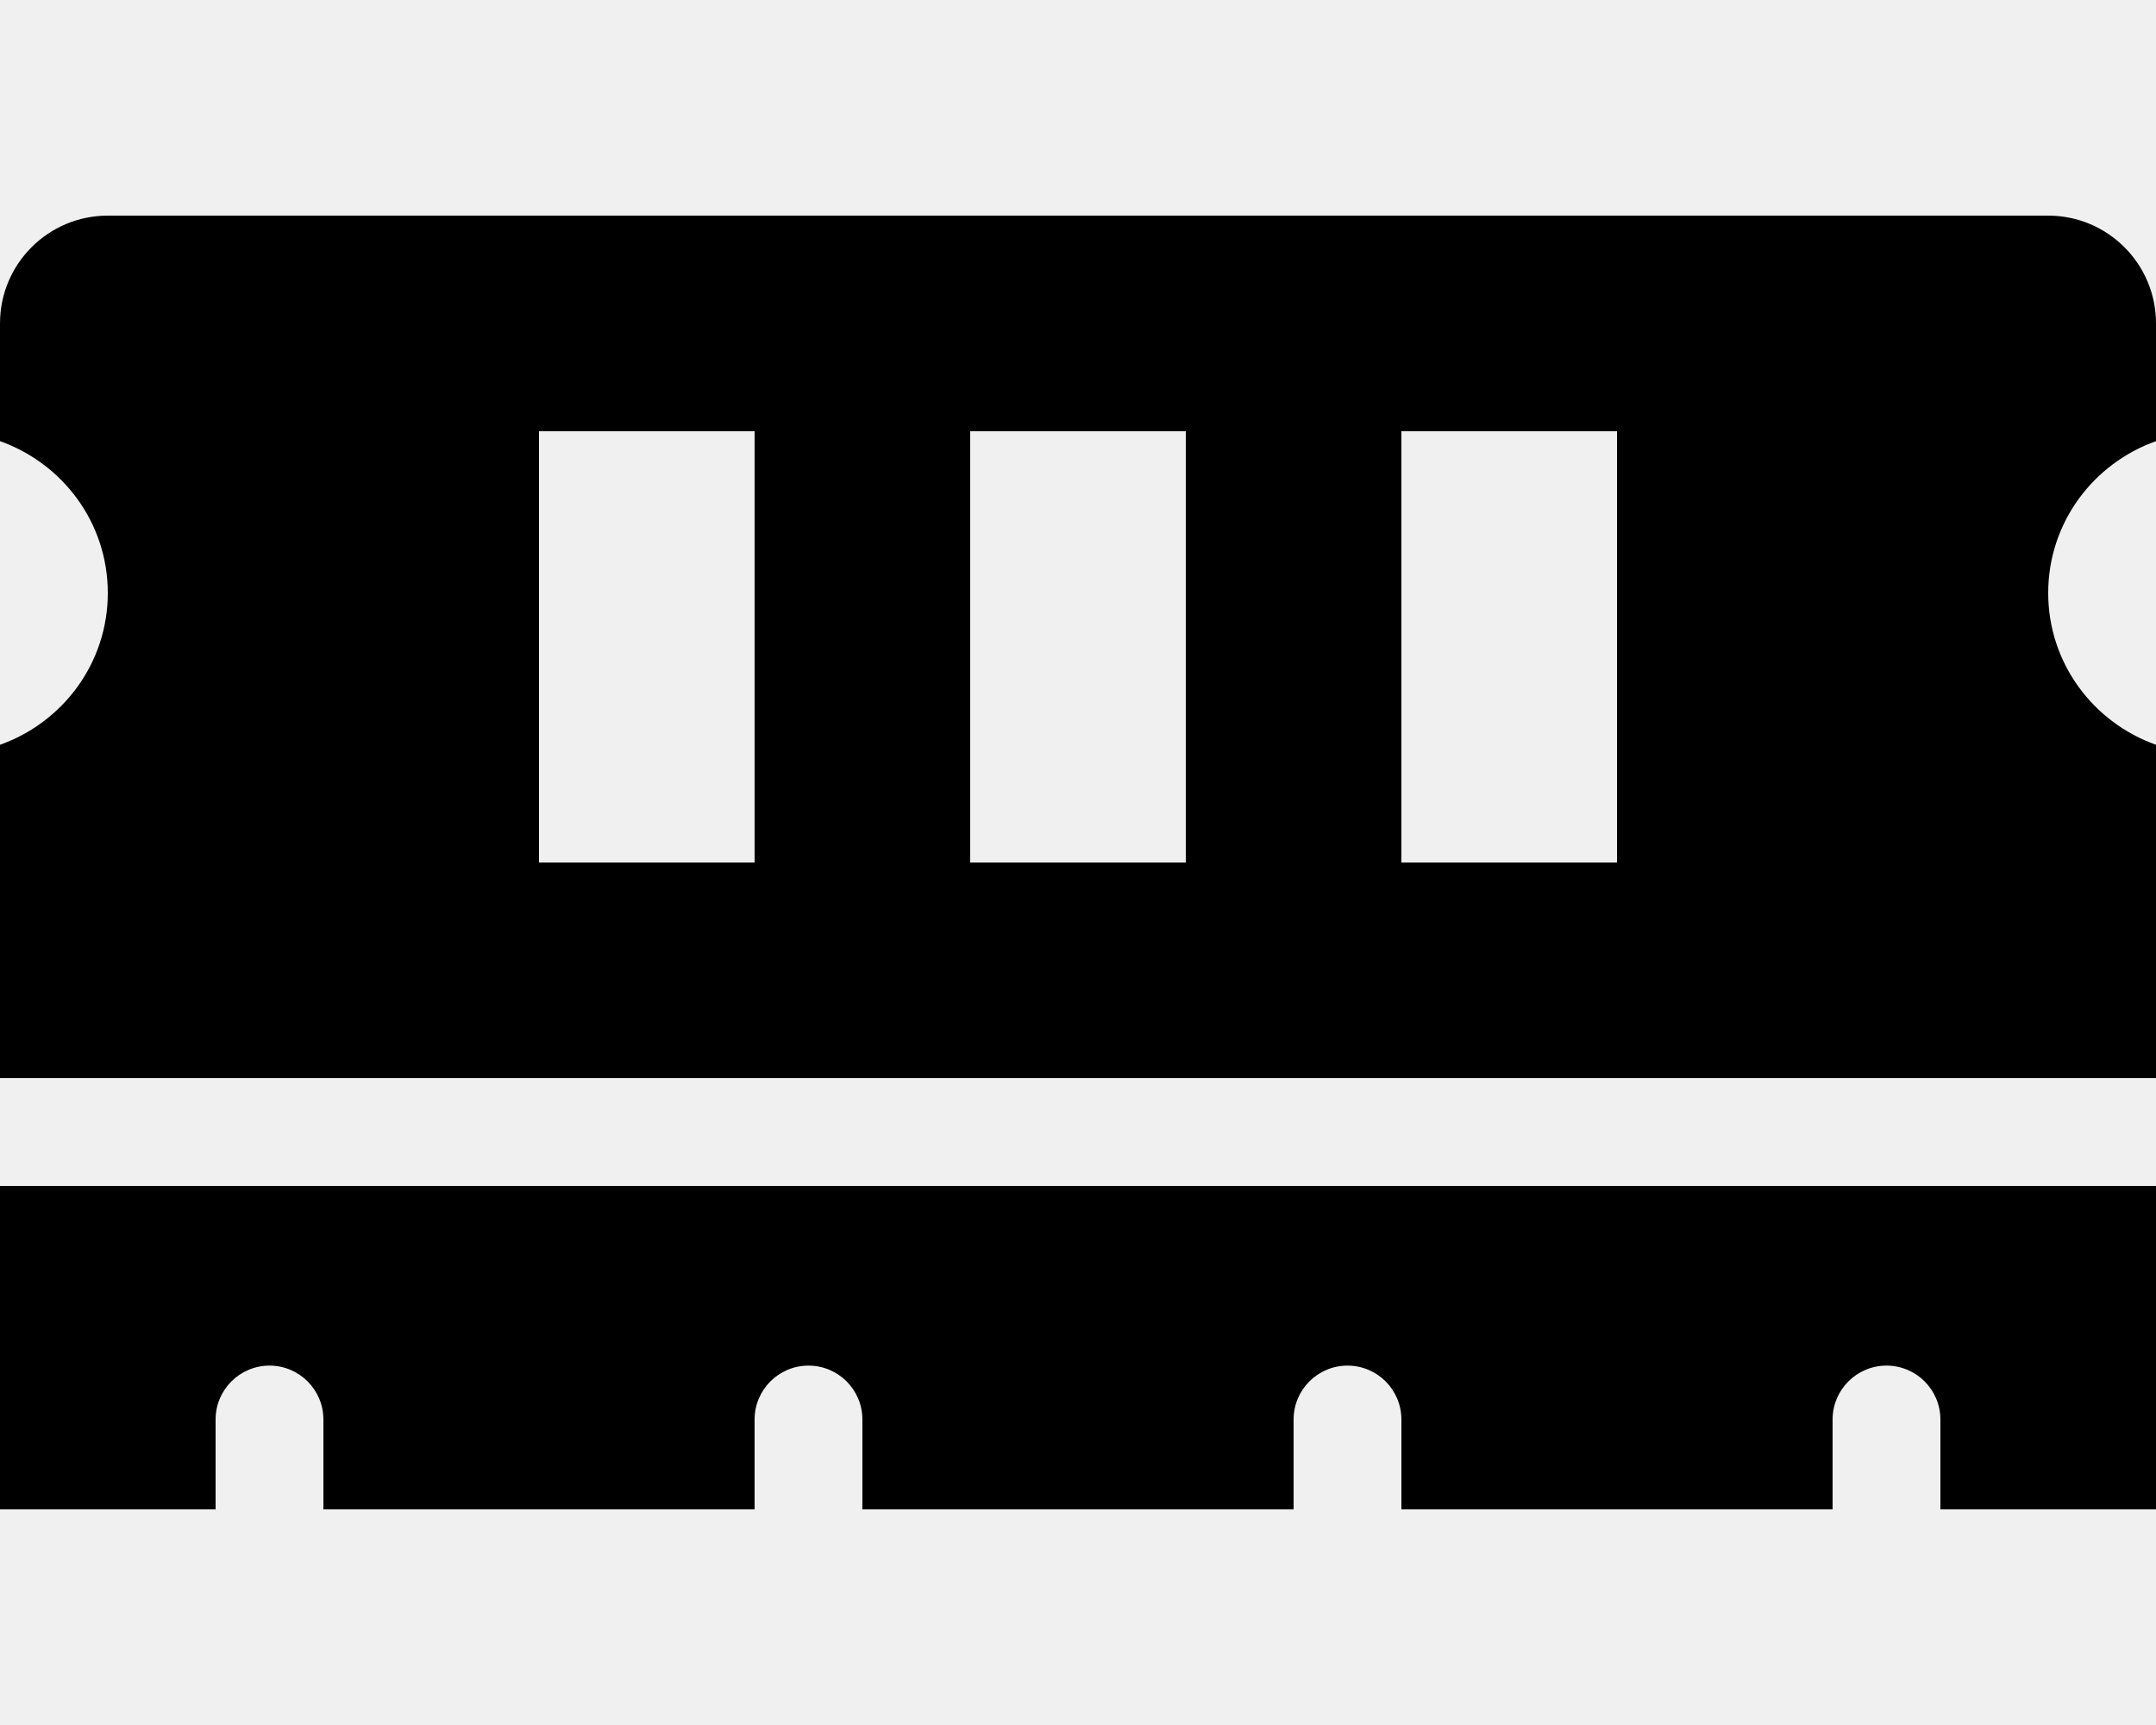
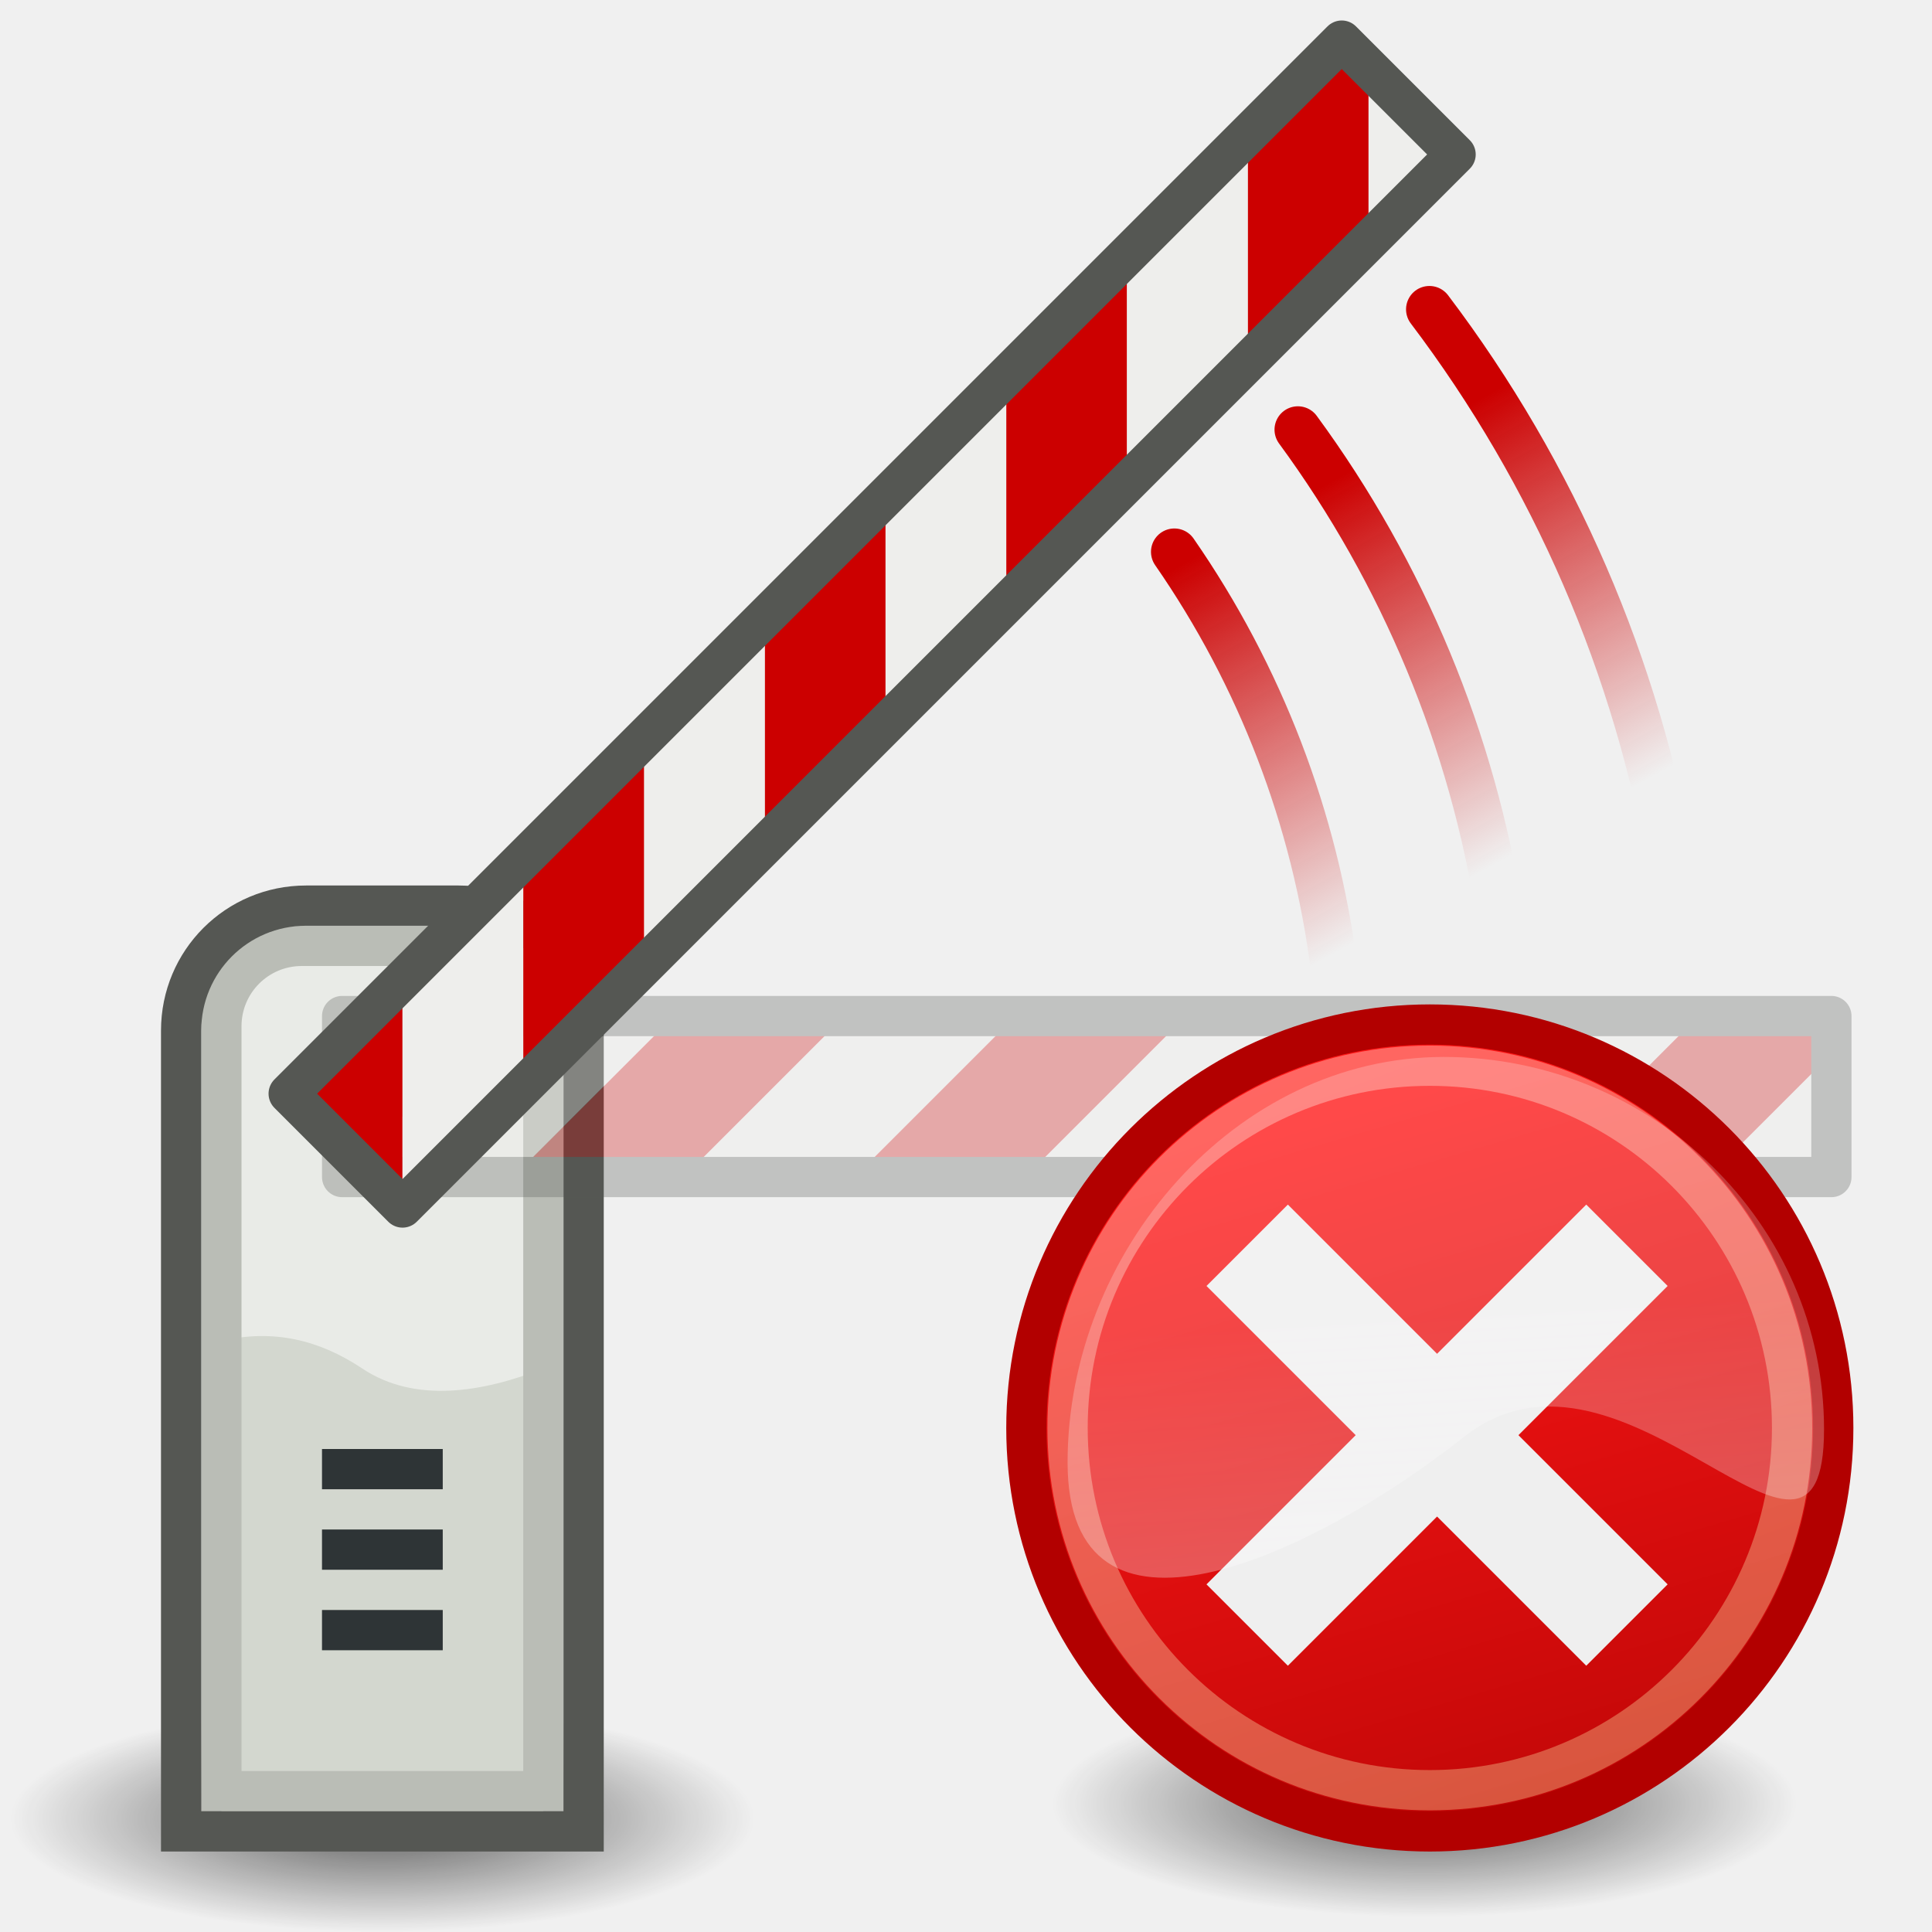
- <svg xmlns="http://www.w3.org/2000/svg" viewBox="0 0 640 512">
-   <path d="M640 130.94V96c0-17.67-14.33-32-32-32H32C14.33 64 0 78.33 0 96v34.94c18.6 6.61 32 24.19 32 45.06s-13.4 38.45-32 45.06V320h640v-98.94c-18.6-6.61-32-24.19-32-45.06s13.4-38.45 32-45.06zM224 256h-64V128h64v128zm128 0h-64V128h64v128zm128 0h-64V128h64v128zM0 448h64v-26.67c0-8.84 7.16-16 16-16s16 7.16 16 16V448h128v-26.67c0-8.84 7.16-16 16-16s16 7.16 16 16V448h128v-26.67c0-8.84 7.16-16 16-16s16 7.16 16 16V448h128v-26.67c0-8.84 7.16-16 16-16s16 7.16 16 16V448h64v-96H0v96z" />
+ <svg xmlns="http://www.w3.org/2000/svg" xmlns:xlink="http://www.w3.org/1999/xlink" version="1.1" id="svg2" height="48" width="48">
+   <defs id="defs4">
+     <linearGradient id="linearGradient4045">
+       <stop style="stop-color:#2e3436;stop-opacity:1;" offset="0" id="stop4047" />
+       <stop style="stop-color:#2e3436;stop-opacity:0;" offset="1" id="stop4049" />
+     </linearGradient>
+     <linearGradient id="linearGradient3988">
+       <stop style="stop-color:#cc0000;stop-opacity:1;" offset="0" id="stop3990" />
+       <stop style="stop-color:#cc0000;stop-opacity:0;" offset="1" id="stop3992" />
+     </linearGradient>
+     <linearGradient xlink:href="#linearGradient3988" id="linearGradient3994" x1="36.404" y1="8.156" x2="42.751" y2="18.531" gradientUnits="userSpaceOnUse" />
+     <radialGradient xlink:href="#linearGradient4045" id="radialGradient4051" cx="9.938" cy="47.563" fx="9.938" fy="47.563" r="7.5" gradientTransform="matrix(0.8,-3.1097021e-7,6.5716317e-8,0.08545198,1.987497,42.18569)" gradientUnits="userSpaceOnUse" />
+     <radialGradient gradientUnits="userSpaceOnUse" gradientTransform="matrix(4.445991,0,0,6.8665,67.25071,-104.6679)" r="8.754" fy="16.856" fx="-19.516" cy="16.856" cx="-19.516" id="radialGradient2437" xlink:href="#linearGradient2431" />
+     <radialGradient gradientTransform="matrix(1.238342,0.00595485,-0.00650776,1.351272,-6.992513,-9.744842)" gradientUnits="userSpaceOnUse" r="22.376" fy="28.459" fx="26.544" cy="28.459" cx="26.544" id="radialGradient2207" xlink:href="#linearGradient2933" />
+     <linearGradient id="linearGradient2933">
+       <stop style="stop-color:#de9c9c;stop-opacity:1;" offset="0" id="stop2935" />
+       <stop style="stop-color:#204a87" offset="1" id="stop2937" />
+     </linearGradient>
+     <radialGradient gradientUnits="userSpaceOnUse" gradientTransform="matrix(1,0,0,0.595238,0,14.875)" r="15.75" fy="36.75" fx="25.125" cy="36.75" cx="25.125" id="radialGradient21650" xlink:href="#linearGradient21644" />
+     <linearGradient id="linearGradient21644">
+       <stop id="stop21646" offset="0" style="stop-color:#000000;stop-opacity:1;" />
+       <stop id="stop21648" offset="1" style="stop-color:#000000;stop-opacity:0;" />
+     </linearGradient>
+     <linearGradient id="linearGradient2431">
+       <stop id="stop2433" offset="0" style="stop-color:#ffffff;stop-opacity:1;" />
+       <stop id="stop2435" offset="1" style="stop-color:#b8b8b8;stop-opacity:1;" />
+     </linearGradient>
+     <radialGradient xlink:href="#linearGradient21644" id="radialGradient4195" gradientUnits="userSpaceOnUse" gradientTransform="matrix(1,0,0,0.595238,0,14.875)" cx="25.125" cy="36.75" fx="25.125" fy="36.75" r="15.75" />
+     <radialGradient xlink:href="#linearGradient2933" id="radialGradient4197" gradientUnits="userSpaceOnUse" gradientTransform="matrix(1.238342,0.00595485,-0.00650776,1.351272,-6.992513,-9.744842)" cx="26.544" cy="28.459" fx="26.544" fy="28.459" r="22.376" />
+     <radialGradient xlink:href="#linearGradient2431" id="radialGradient4199" gradientUnits="userSpaceOnUse" gradientTransform="matrix(4.445991,0,0,6.8665,67.25071,-104.6679)" cx="-19.516" cy="16.856" fx="-19.516" fy="16.856" r="8.754" />
+     <radialGradient xlink:href="#linearGradient21644-6" id="radialGradient4195-2" gradientUnits="userSpaceOnUse" gradientTransform="matrix(1,0,0,0.595238,0,14.875)" cx="25.125" cy="36.75" fx="25.125" fy="36.75" r="15.75" />
+     <linearGradient id="linearGradient21644-6">
+       <stop id="stop21646-7" offset="0" style="stop-color:#000000;stop-opacity:1;" />
+       <stop id="stop21648-2" offset="1" style="stop-color:#000000;stop-opacity:0;" />
+     </linearGradient>
+     <radialGradient r="15.75" fy="36.75" fx="25.125" cy="36.75" cx="25.125" gradientTransform="matrix(1,0,0,0.595238,0,14.875)" gradientUnits="userSpaceOnUse" id="radialGradient4216" xlink:href="#linearGradient21644-6" />
+     <linearGradient y2="35.052" x2="24.302" y1="15.802" x1="21.75" gradientTransform="translate(-7.1723252e-7,-0.6044975)" gradientUnits="userSpaceOnUse" id="linearGradient2337" xlink:href="#linearGradient2256" />
+     <radialGradient r="12.302" fy="33.302" fx="24.302" cy="33.302" cx="24.302" gradientTransform="matrix(1.693981,0,0,1.693981,-16.86529,-23.71561)" gradientUnits="userSpaceOnUse" id="radialGradient2335" xlink:href="#linearGradient9647" />
+     <linearGradient id="linearGradient2256">
+       <stop style="stop-color:#ff0202;stop-opacity:1;" offset="0" id="stop2258" />
+       <stop style="stop-color:#ff9b9b;stop-opacity:1;" offset="1" id="stop2260" />
+     </linearGradient>
+     <linearGradient id="linearGradient2248">
+       <stop style="stop-color:#ffffff;stop-opacity:1;" offset="0" id="stop2250" />
+       <stop style="stop-color:#ffffff;stop-opacity:0;" offset="1" id="stop2252" />
+     </linearGradient>
+     <linearGradient id="linearGradient9647">
+       <stop style="stop-color:#ffffff;stop-opacity:1;" offset="0" id="stop9649" />
+       <stop style="stop-color:#dbdbdb;stop-opacity:1;" offset="1" id="stop9651" />
+     </linearGradient>
+     <linearGradient id="linearGradient21644-3">
+       <stop style="stop-color:#000000;stop-opacity:1;" offset="0" id="stop21646-71" />
+       <stop style="stop-color:#000000;stop-opacity:0;" offset="1" id="stop21648-3" />
+     </linearGradient>
+     <radialGradient xlink:href="#linearGradient21644-3" id="radialGradient21650-3" cx="25.125" cy="36.75" fx="25.125" fy="36.75" r="15.75" gradientTransform="matrix(1,0,0,0.595238,0,14.875)" gradientUnits="userSpaceOnUse" />
+     <linearGradient id="linearGradient7895">
+       <stop style="stop-color:#ffffff;stop-opacity:1;" offset="0" id="stop7897" />
+       <stop style="stop-color:#ffffff;stop-opacity:0;" offset="1" id="stop7899" />
+     </linearGradient>
+     <linearGradient id="linearGradient4981">
+       <stop style="stop-color:#cc0000;stop-opacity:1;" offset="0" id="stop4983" />
+       <stop style="stop-color:#b30000;stop-opacity:1;" offset="1" id="stop4985" />
+     </linearGradient>
+     <linearGradient id="linearGradient15762">
+       <stop id="stop15764" offset="0" style="stop-color:#ffffff;stop-opacity:1;" />
+       <stop id="stop15766" offset="1" style="stop-color:#ffffff;stop-opacity:0;" />
+     </linearGradient>
+     <linearGradient id="linearGradient14236">
+       <stop id="stop14238" offset="0" style="stop-color:#ed4040;stop-opacity:1;" />
+       <stop id="stop14240" offset="1" style="stop-color:#a40000;stop-opacity:1;" />
+     </linearGradient>
+     <linearGradient id="linearGradient11780">
+       <stop style="stop-color:#ff8b8b;stop-opacity:1;" offset="0" id="stop11782" />
+       <stop style="stop-color:#ec1b1b;stop-opacity:1;" offset="1" id="stop11784" />
+     </linearGradient>
+     <linearGradient id="linearGradient11014">
+       <stop style="stop-color:#a80000;stop-opacity:1;" offset="0" id="stop11016" />
+       <stop style="stop-color:#c60000;stop-opacity:1;" offset="0" id="stop13245" />
+       <stop style="stop-color:#e50000;stop-opacity:1;" offset="1" id="stop11018" />
+     </linearGradient>
+     <linearGradient y2="9.651" x2="9.894" y1="5.386" x1="5.737" gradientTransform="matrix(-1,0,0,-1,31.7217,31.29079)" gradientUnits="userSpaceOnUse" id="linearGradient15772" xlink:href="#linearGradient15762" />
+     <linearGradient xlink:href="#linearGradient11780" id="linearGradient2057" x1="15.737" y1="12.504" x2="53.57" y2="47.374" gradientUnits="userSpaceOnUse" gradientTransform="translate(0,-2)" />
+     <linearGradient xlink:href="#linearGradient4981" id="linearGradient4987" x1="23.996" y1="20.105" x2="41.048" y2="37.96" gradientUnits="userSpaceOnUse" gradientTransform="translate(0,-2)" />
+     <linearGradient xlink:href="#linearGradient7895" id="linearGradient7901" x1="15.579" y1="16.285" x2="32.166" y2="28.394" gradientUnits="userSpaceOnUse" />
+     <radialGradient xlink:href="#linearGradient9647" id="radialGradient2239" cx="24.302" cy="33.302" fx="24.302" fy="33.302" r="12.302" gradientUnits="userSpaceOnUse" gradientTransform="matrix(1.693981,0,0,1.693981,-16.86529,-25.11111)" />
+     <linearGradient xlink:href="#linearGradient4981" id="linearGradient2243" gradientUnits="userSpaceOnUse" x1="23.996" y1="20.105" x2="41.048" y2="37.96" gradientTransform="matrix(0.988373,0,0,0.988373,0.279002,0.278984)" />
+     <radialGradient xlink:href="#linearGradient2248" id="radialGradient2254" cx="16.75" cy="10.666" fx="16.75" fy="10.666" r="21.25" gradientTransform="matrix(4.154957,0,0,3.198723,-52.84553,-23.50921)" gradientUnits="userSpaceOnUse" />
+     <linearGradient xlink:href="#linearGradient2256" id="linearGradient2262" x1="21.75" y1="15.802" x2="24.302" y2="35.052" gradientUnits="userSpaceOnUse" gradientTransform="translate(0,-2)" />
+     <linearGradient gradientTransform="matrix(1.114438,0,0,1.114438,-2.716959,-1.742755)" y2="15.815" x2="20.917" y1="33.955" x1="21.994" gradientUnits="userSpaceOnUse" id="linearGradient3982" xlink:href="#linearGradient3957" />
+     <linearGradient y2="-8.563" x2="20.065" y1="53.836" x1="43.936" gradientUnits="userSpaceOnUse" id="linearGradient3980" xlink:href="#linearGradient2479" />
+     <linearGradient y2="5.541" x2="19.071" y1="66.288" x1="36.918" gradientUnits="userSpaceOnUse" id="linearGradient3978" xlink:href="#linearGradient2536" />
+     <radialGradient r="17.143" fy="40" fx="23.857" cy="40" cx="23.857" gradientTransform="matrix(1,0,0,0.5,0,20)" gradientUnits="userSpaceOnUse" id="radialGradient3976" xlink:href="#linearGradient4126" />
+     <linearGradient gradientUnits="userSpaceOnUse" y2="15.815" x2="20.917" y1="33.955" x1="21.994" id="linearGradient3963" xlink:href="#linearGradient3957" />
+     <linearGradient y2="-8.563" x2="20.065" y1="53.836" x1="43.936" gradientUnits="userSpaceOnUse" id="linearGradient3066" xlink:href="#linearGradient2479" />
+     <linearGradient y2="5.541" x2="19.071" y1="66.288" x1="36.918" gradientUnits="userSpaceOnUse" id="linearGradient3064" xlink:href="#linearGradient2536" />
+     <linearGradient y2="-8.563" x2="20.065" y1="53.836" x1="43.936" gradientUnits="userSpaceOnUse" id="linearGradient3048" xlink:href="#linearGradient2479" />
+     <linearGradient y2="5.541" x2="19.071" y1="66.288" x1="36.918" gradientUnits="userSpaceOnUse" id="linearGradient3046" xlink:href="#linearGradient2536" />
+     <linearGradient gradientUnits="userSpaceOnUse" y2="5.541" x2="19.071" y1="66.288" x1="36.918" id="linearGradient2542" xlink:href="#linearGradient2536" />
+     <linearGradient gradientUnits="userSpaceOnUse" y2="-8.563" x2="20.065" y1="53.836" x1="43.936" id="linearGradient2485" xlink:href="#linearGradient2479" />
+     <radialGradient r="17.143" fy="40" fx="23.857" cy="40" cx="23.857" gradientTransform="matrix(1,0,0,0.5,1.899196e-14,20)" gradientUnits="userSpaceOnUse" id="radialGradient2169" xlink:href="#linearGradient4126" />
+     <linearGradient id="linearGradient4126">
+       <stop style="stop-color:#000000;stop-opacity:1;" offset="0" id="stop4128" />
+       <stop style="stop-color:#000000;stop-opacity:0;" offset="1" id="stop4130" />
+     </linearGradient>
+     <linearGradient id="linearGradient2479">
+       <stop id="stop2481" offset="0" style="stop-color:#ffe69b;stop-opacity:1;" />
+       <stop id="stop2483" offset="1" style="stop-color:#ffffff;stop-opacity:1;" />
+     </linearGradient>
+     <linearGradient id="linearGradient2536">
+       <stop id="stop2538" offset="0" style="stop-color:#a40000;stop-opacity:1;" />
+       <stop id="stop2540" offset="1" style="stop-color:#ff1717;stop-opacity:1;" />
+     </linearGradient>
+     <linearGradient id="linearGradient3957">
+       <stop id="stop3959" offset="0" style="stop-color:#fffeff;stop-opacity:0.333;" />
+       <stop id="stop3961" offset="1" style="stop-color:#fffeff;stop-opacity:0.216;" />
+     </linearGradient>
+     <radialGradient xlink:href="#linearGradient21644" id="radialGradient4687" gradientUnits="userSpaceOnUse" gradientTransform="matrix(1,0,0,0.595238,0,14.875)" cx="25.125" cy="36.75" fx="25.125" fy="36.75" r="15.75" />
+     <radialGradient xlink:href="#linearGradient21644" id="radialGradient4701" gradientUnits="userSpaceOnUse" gradientTransform="matrix(1,0,0,0.595238,0,14.875)" cx="25.125" cy="36.75" fx="25.125" fy="36.75" r="15.75" />
+   </defs>
+   <g id="layer1" transform="translate(0,-1004.362)">
+     <path style="opacity:0.631;color:#000000;fill:url(#radialGradient4216);fill-opacity:1;fill-rule:evenodd;stroke:none;stroke-width:1;marker:none;visibility:visible;display:inline;overflow:visible" id="path21642-2" d="m 40.875,36.75 a 15.75,9.375 0 1 1 -31.5,0 15.75,9.375 0 1 1 31.5,0 z" transform="matrix(0.5869015,0,0,0.3,-5.2459,1038.525)" />
+     <path style="fill:#d3d7cf;fill-opacity:1;stroke:none" d="m 7.5,1027.862 4,0 c 1.108,0 2,0.892 2,2 l 0,20 -8,0 0,-20 c 0,-1.108 0.892,-2 2,-2 z" id="rect3763" />
+     <path style="opacity:0.5;fill:#ffffff;fill-opacity:1;stroke:none" d="m 7.5,1027.862 c -1.108,0 -2,0.892 -2,2 l 0,7.812 c 1.295,-0.295 2.427,-0.027 3.5,0.688 1.316,0.878 3.005,0.588 4.5,0 l 0,-8.5 c 0,-1.108 -0.892,-2 -2,-2 l -4,0 z" id="path4001" />
+     <path style="fill:none;stroke:#babdb6" d="m 7.5,1027.862 4,0 c 1.108,0 2,0.892 2,2 l 0,19 -8,0 0,-19 c 0,-1.108 0.892,-2 2,-2 z" id="rect4006" />
+     <path style="fill:none;stroke:#555753;stroke-width:1" d="m 7.605,1026.862 3.79,0 c 1.72,0 3.105,1.385 3.105,3.105 l 0,19.895 -10,0 0,-19.895 c 0,-1.72 1.385,-3.105 3.105,-3.105 z" id="rect4032" />
+     <path id="path3974" transform="matrix(0.8457444,0.0354998,-0.0354998,0.8457444,2.501048,1008.172)" style="fill:none;stroke:url(#linearGradient3994);stroke-width:1.372;fill-opacity:1;stroke-miterlimit:4;stroke-dasharray:none;stroke-linecap:round" d="m 31.976,10.364 c 2.673,3.531 4.456,7.654 5.198,12.02 M 35.448,6.629 c 3.273,4.089 5.513,8.906 6.529,14.044 M 39.157,2.939 c 3.866,4.685 6.546,10.232 7.814,16.172" />
+     <path style="fill:none;stroke:#2e3436;stroke-width:1px;stroke-linecap:butt;stroke-linejoin:miter;stroke-opacity:1" d="m 8,1040.862 3,0" id="path4037" />
+     <path style="fill:none;stroke:#2e3436;stroke-width:1px;stroke-linecap:butt;stroke-linejoin:miter;stroke-opacity:1" d="m 8,1042.862 3,0" id="path4039" />
+     <path id="path4041" d="m 8,1044.862 3,0" style="fill:none;stroke:#2e3436;stroke-width:1px;stroke-linecap:butt;stroke-linejoin:miter;stroke-opacity:1" />
+     <g id="g4068" transform="matrix(0.7071068,0.7071068,-0.7071068,0.7071068,732.8335,295.1293)" style="opacity:0.3">
+       <path style="fill:#eeeeec;stroke:none" d="M 36,4 34,6 34,2 z" id="path4070" transform="translate(0,1004.362)" />
+       <path style="fill:#cc0000;stroke:none" d="m 25,1019.362 3,-3 0,-6 -3,3 z" id="path4072" />
+       <path style="fill:#eeeeec;stroke:none" d="m 22,1022.362 3,-3 0,-6 -3,3 z" id="path4074" />
+       <path style="fill:#cc0000;stroke:none" d="m 19,1025.362 3,-3 0,-6 -3,3 z" id="path4076" />
+       <path style="fill:#eeeeec;stroke:none" d="m 16,1028.362 3,-3 0,-6 -3,3 z" id="path4078" />
+       <path style="fill:#cc0000;stroke:none" d="m 13,1031.362 3,-3 0,-6 -3,3 z" id="path4080" />
+       <path style="fill:#cc0000;stroke:none" d="m 10,30 0,-6 -3,3 z" id="path4082" transform="translate(0,1004.362)" />
+       <path style="fill:#eeeeec;stroke:none" d="m 10,30 3,-3 0,-6 -3,3 z" id="path4084" transform="translate(0,1004.362)" />
+       <path style="fill:#cc0000;stroke:none" d="m 31,1013.362 3,-3 0,-4 -1,-1 -2,2 z" id="path4086" />
+       <path style="fill:#eeeeec;stroke:none" d="m 28,1016.362 3,-3 0,-6 -3,3 z" id="path4088" />
+       <rect style="fill:none;stroke:#555753;stroke-width:1;stroke-linecap:round;stroke-linejoin:round;stroke-opacity:1" id="rect4090" width="37" height="4" x="-724.333" y="734.476" transform="matrix(0.7071068,-0.7071068,0.7071068,0.7071068,0,0)" />
+     </g>
+     <g id="g4055">
+       <path transform="translate(0,1004.362)" id="path3955" d="M 36,4 34,6 34,2 z" style="fill:#eeeeec;stroke:none;stroke-width:1px;stroke-linecap:butt;stroke-linejoin:miter;stroke-opacity:1" />
+       <path id="path3896-7-0" d="m 25,1019.362 3,-3 0,-6 -3,3 z" style="fill:#cc0000;stroke:none" />
+       <path id="path3896-3" d="m 22,1022.362 3,-3 0,-6 -3,3 z" style="fill:#eeeeec;stroke:none" />
+       <path id="path3896-7-3" d="m 19,1025.362 3,-3 0,-6 -3,3 z" style="fill:#cc0000;stroke:none" />
+       <path id="path3896-8" d="m 16,1028.362 3,-3 0,-6 -3,3 z" style="fill:#eeeeec;stroke:none" />
+       <path id="path3896-7" d="m 13,1031.362 3,-3 0,-6 -3,3 z" style="fill:#cc0000;stroke:none" />
+       <path transform="translate(0,1004.362)" id="path3894" d="m 10,30 0,-6 -3,3 z" style="fill:#cc0000;stroke:none;stroke-width:1px;stroke-linecap:butt;stroke-linejoin:miter;stroke-opacity:1" />
+       <path transform="translate(0,1004.362)" id="path3896" d="m 10,30 3,-3 0,-6 -3,3 z" style="fill:#eeeeec;stroke:none;stroke-width:1px;stroke-linecap:butt;stroke-linejoin:miter;stroke-opacity:1" />
+       <path id="path3896-7-1" d="m 31,1013.362 3,-3 0,-4 -1,-1 -2,2 z" style="fill:#cc0000;stroke:none" />
+       <path id="path3896-6" d="m 28,1016.362 3,-3 0,-6 -3,3 z" style="fill:#eeeeec;stroke:none" />
+       <rect transform="matrix(0.7071068,-0.7071068,0.7071068,0.7071068,0,0)" y="734.476" x="-724.333" height="4" width="37" id="rect3765" style="fill:none;stroke:#555753;stroke-width:1;stroke-linecap:round;stroke-linejoin:round;stroke-opacity:1" />
+     </g>
+     <g transform="matrix(0.5,0,0,0.5,48.77184,1033.112)" id="g4189">
+       <path transform="matrix(1.173803,0,0,0.6,-56.2544,10.075)" d="m 40.875,36.75 c 0,5.178 -7.052,9.375 -15.75,9.375 -8.698,0 -15.75,-4.197 -15.75,-9.375 0,-5.178 7.052,-9.375 15.75,-9.375 8.698,0 15.75,4.197 15.75,9.375 z" id="path21642" style="opacity:0.631;color:#000000;fill:url(#radialGradient4701);fill-opacity:1;fill-rule:evenodd;stroke:none;stroke-width:1;marker:none;visibility:visible;display:inline;overflow:visible" />
+     </g>
+     <g transform="matrix(0.4765507,0,0,0.4765507,23.78964,1029.534)" id="g4674">
+       <g transform="matrix(0.9333346,0,0,0.9333346,2.189021,0.191049)" id="layer1-0">
+         <g id="g4006">
+           <path transform="matrix(0.9648305,0,0,0.9648305,1.362197,-0.1226857)" d="m 46.857,23.929 c 0,12.9 -10.457,23.357 -23.357,23.357 -12.9,0 -23.357,-10.457 -23.357,-23.357 0,-12.9 10.457,-23.357 23.357,-23.357 12.9,0 23.357,10.457 23.357,23.357 z" id="path1314" style="fill:url(#linearGradient3978);fill-opacity:1;fill-rule:nonzero;stroke:#b20000;stroke-width:2.33;stroke-linecap:butt;stroke-linejoin:miter;stroke-miterlimit:4;stroke-opacity:1;stroke-dasharray:none" />
+           <path transform="matrix(0.8434231,0,0,0.8434231,2.182274,0.499525)" d="m 49.902,26.635 c 0,13.25 -10.741,23.991 -23.991,23.991 -13.25,0 -23.991,-10.741 -23.991,-23.991 0,-13.25 10.741,-23.991 23.991,-23.991 13.25,0 23.991,10.741 23.991,23.991 z" id="path3560" style="opacity:0.347;fill:#cc0000;fill-opacity:0;stroke:url(#linearGradient3980);stroke-width:2.666;stroke-linecap:butt;stroke-linejoin:miter;stroke-miterlimit:4;stroke-opacity:1;stroke-dasharray:none" />
+         </g>
+       </g>
+       <g transform="translate(1,-1)" id="layer3">
+         <rect style="fill:#efefef;fill-opacity:1;fill-rule:nonzero;stroke:none" id="rect2070" width="28" height="6" x="-13.293" y="30.234" transform="matrix(0.7071068,-0.7071068,0.7071068,0.7071068,0,0)" />
+         <rect style="fill:#efefef;fill-opacity:1;fill-rule:nonzero;stroke:none" id="rect2353" width="28" height="6" x="19.234" y="-3.707" transform="matrix(0.7071068,0.7071068,-0.7071068,0.7071068,0,0)" />
+       </g>
+       <g transform="matrix(0.9010889,0,0,0.8879011,4.069623,1.755378)" id="layer4">
+         <path id="path3955-6" d="m 45.617,22.458 c 0,12.07 -11.539,-6.983 -20.812,0.431 -9.056,7.241 -22.954,13.586 -22.954,1.516 0,-12.352 9.69,-23.812 21.761,-23.812 12.07,0 22.005,9.796 22.005,21.866 z" style="fill:url(#linearGradient3982);fill-opacity:1;fill-rule:nonzero;stroke:none" />
+       </g>
+     </g>
+   </g>
</svg>
